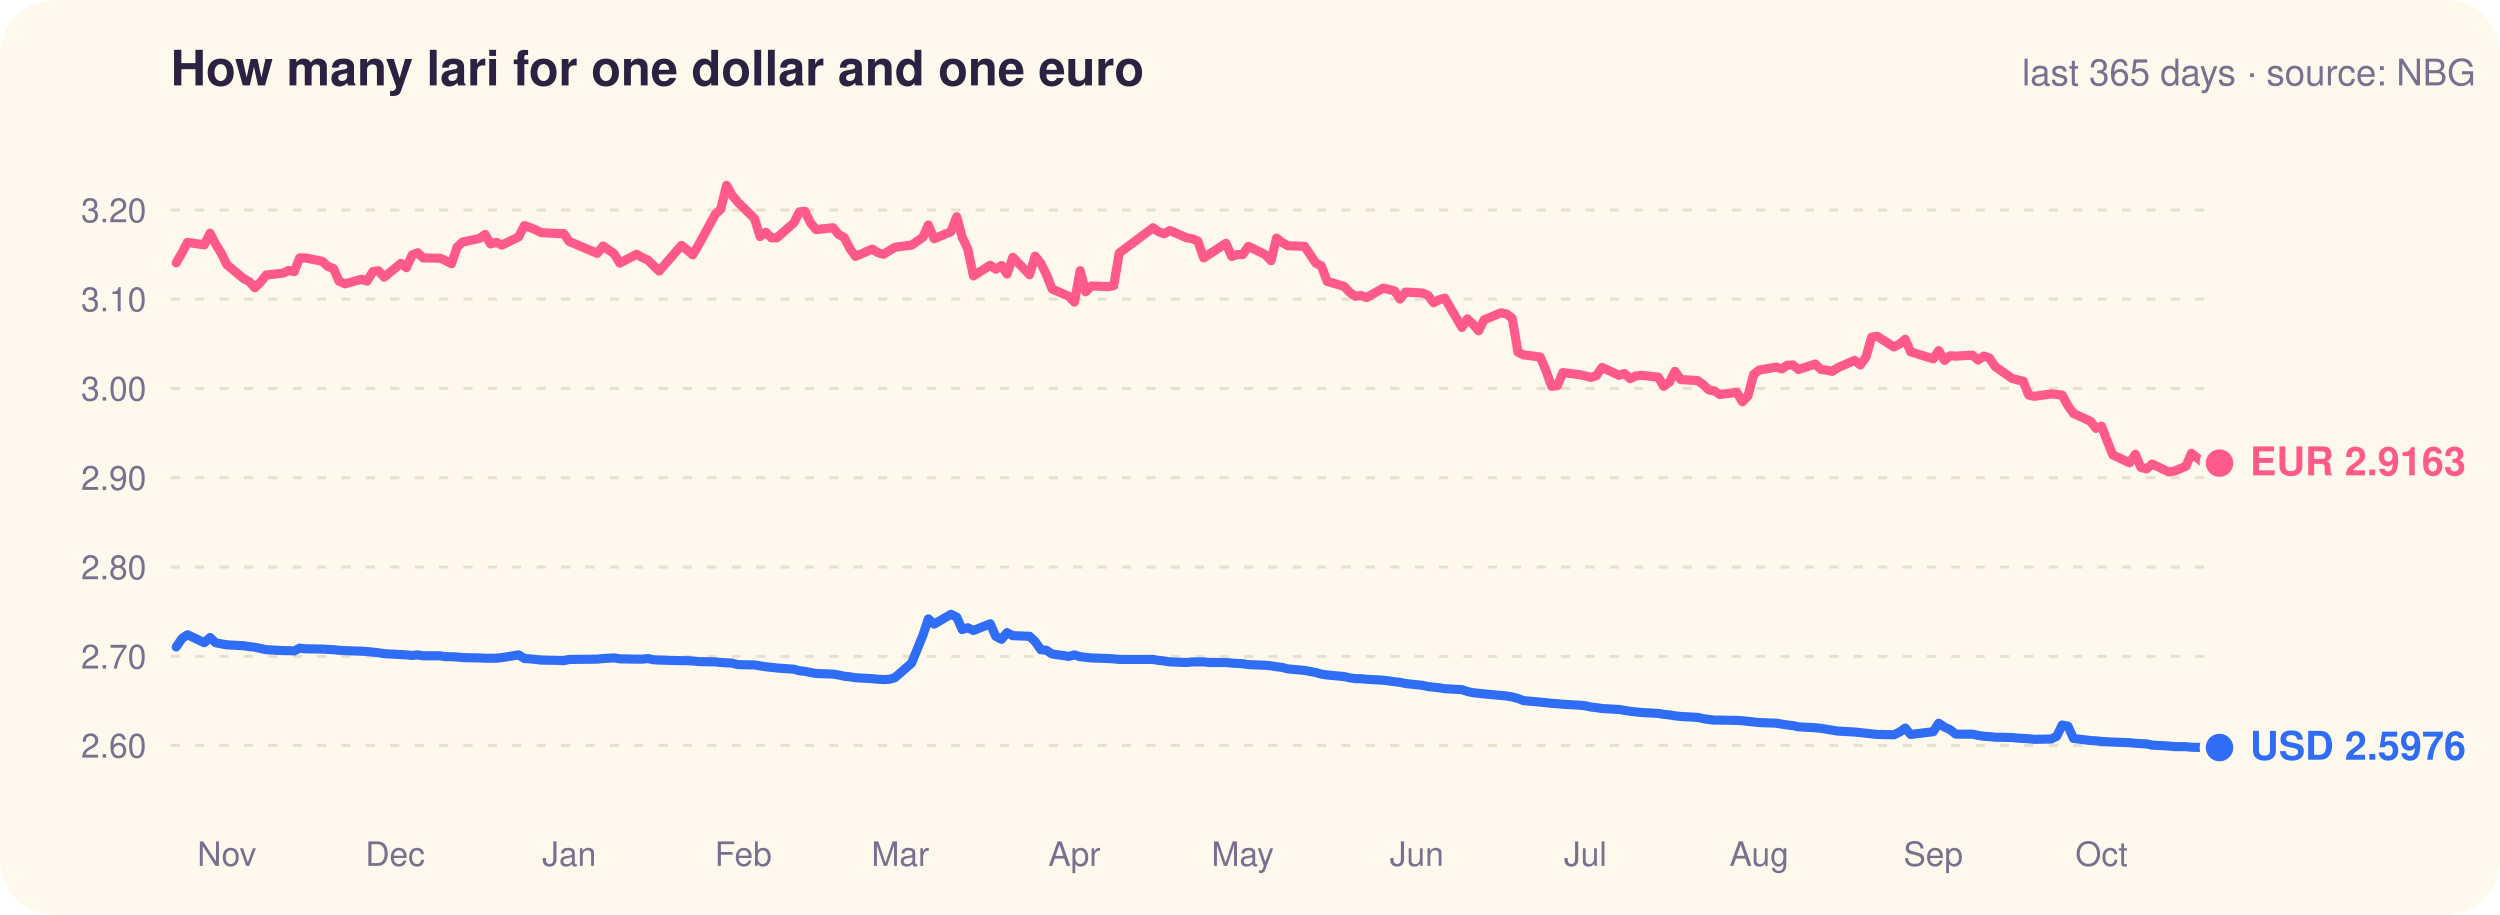
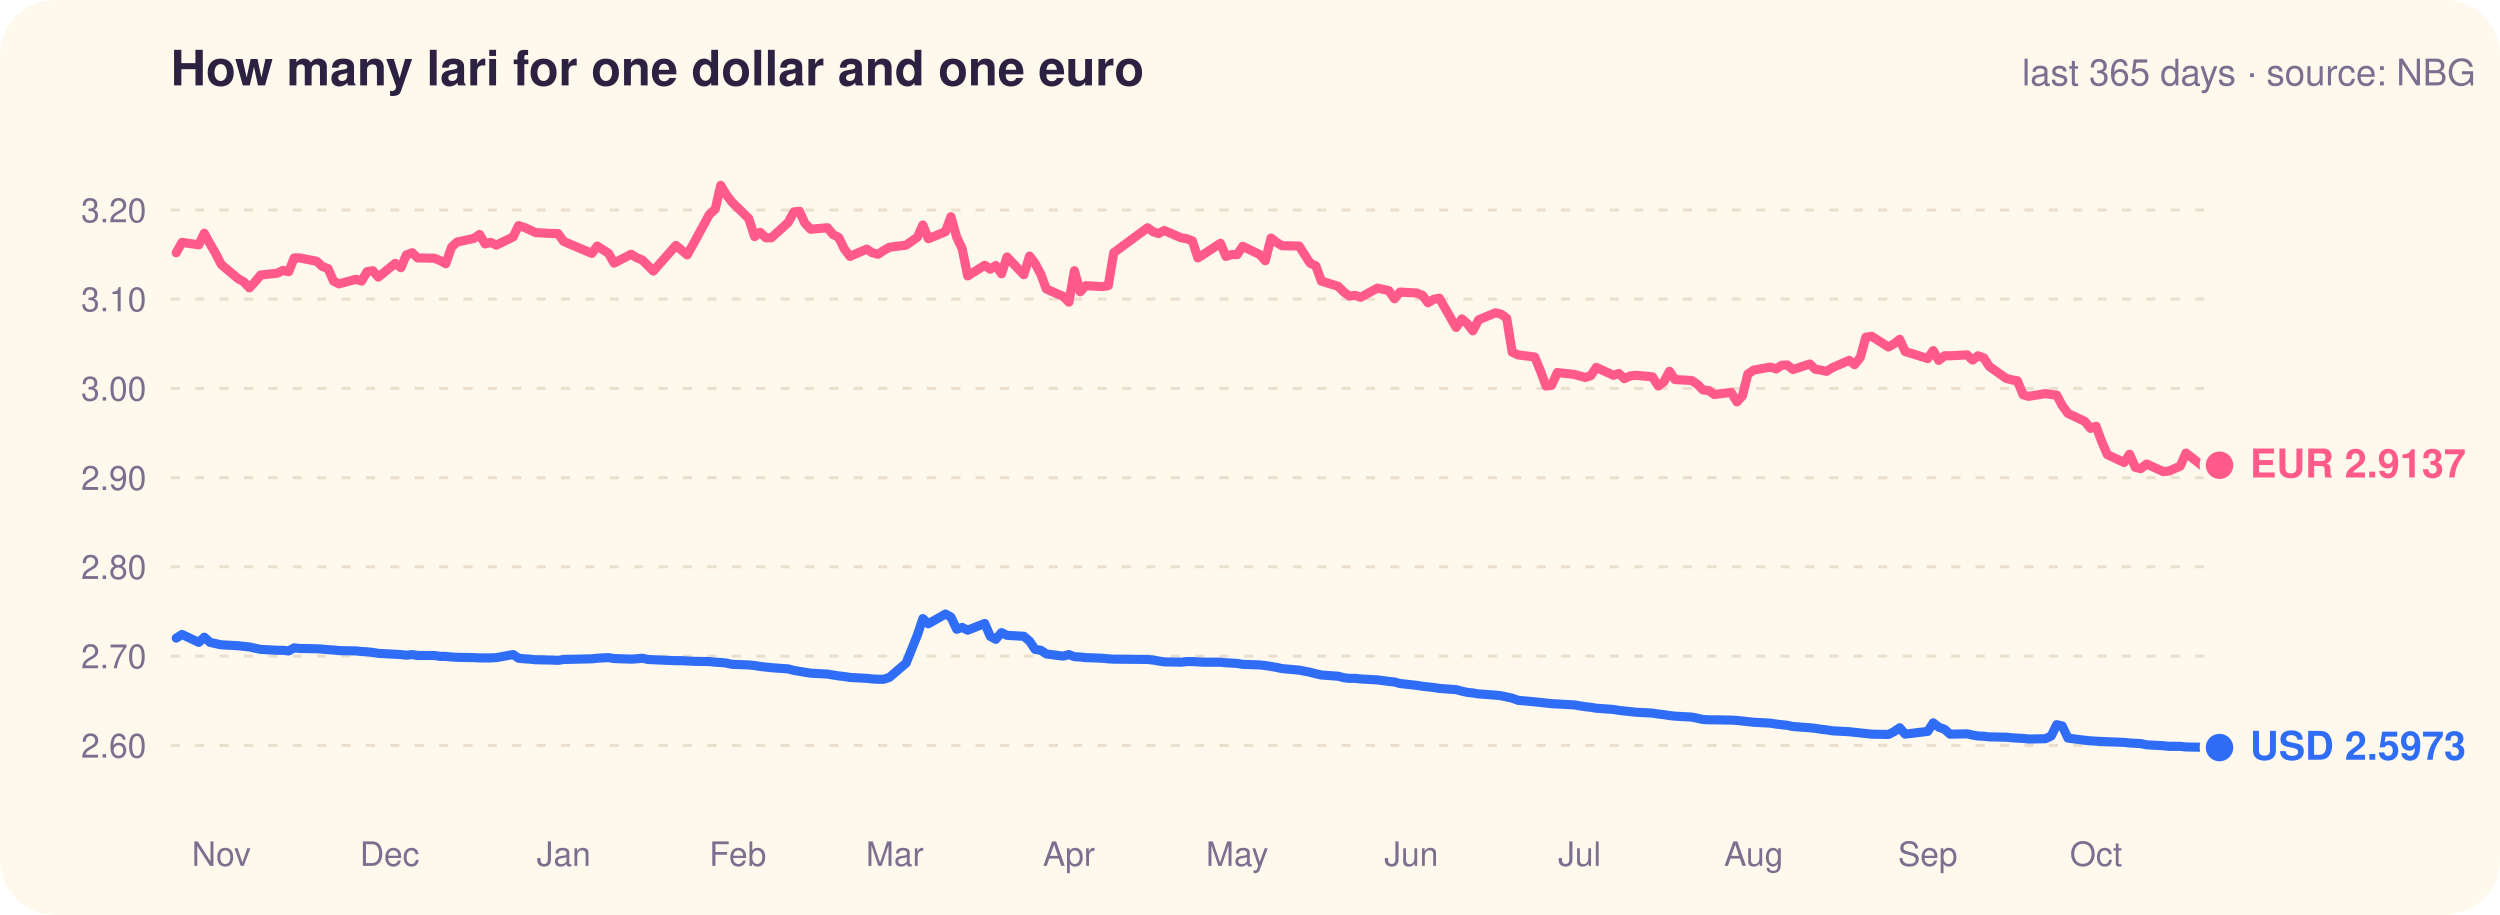
<svg xmlns="http://www.w3.org/2000/svg" viewBox="0 0 820 300" font-family="Segoe UI, Helvetica, Arial, sans-serif">
  <rect width="820" height="300" rx="18" fill="#fff8ec" />
  <text x="56" y="28" font-size="16" font-weight="700" fill="#2b2140">How many lari for one dollar and one euro</text>
  <text x="812" y="28" font-size="12" fill="#7a6f8f" text-anchor="end">last 365 days · source: NBG</text>
  <line x1="56" x2="728" y1="244.5" y2="244.5" stroke="#eadfcc" stroke-dasharray="3 5" />
  <text x="48" y="248.5" font-size="11" fill="#7a6f8f" text-anchor="end">2.60</text>
-   <line x1="56" x2="728" y1="215.3" y2="215.3" stroke="#eadfcc" stroke-dasharray="3 5" />
-   <text x="48" y="219.3" font-size="11" fill="#7a6f8f" text-anchor="end">2.70</text>
-   <line x1="56" x2="728" y1="186.0" y2="186.0" stroke="#eadfcc" stroke-dasharray="3 5" />
-   <text x="48" y="190.0" font-size="11" fill="#7a6f8f" text-anchor="end">2.80</text>
+   <line x1="56" x2="728" y1="215.2" y2="215.2" stroke="#eadfcc" stroke-dasharray="3 5" />
+   <text x="48" y="219.2" font-size="11" fill="#7a6f8f" text-anchor="end">2.70</text>
+   <line x1="56" x2="728" y1="185.9" y2="185.9" stroke="#eadfcc" stroke-dasharray="3 5" />
+   <text x="48" y="189.9" font-size="11" fill="#7a6f8f" text-anchor="end">2.80</text>
  <line x1="56" x2="728" y1="156.7" y2="156.7" stroke="#eadfcc" stroke-dasharray="3 5" />
  <text x="48" y="160.7" font-size="11" fill="#7a6f8f" text-anchor="end">2.90</text>
  <line x1="56" x2="728" y1="127.4" y2="127.4" stroke="#eadfcc" stroke-dasharray="3 5" />
  <text x="48" y="131.4" font-size="11" fill="#7a6f8f" text-anchor="end">3.00</text>
  <line x1="56" x2="728" y1="98.1" y2="98.1" stroke="#eadfcc" stroke-dasharray="3 5" />
  <text x="48" y="102.1" font-size="11" fill="#7a6f8f" text-anchor="end">3.10</text>
  <line x1="56" x2="728" y1="68.9" y2="68.9" stroke="#eadfcc" stroke-dasharray="3 5" />
  <text x="48" y="72.9" font-size="11" fill="#7a6f8f" text-anchor="end">3.20</text>
-   <text x="74.4" y="284" font-size="11" fill="#7a6f8f" text-anchor="middle">Nov</text>
-   <text x="129.6" y="284" font-size="11" fill="#7a6f8f" text-anchor="middle">Dec</text>
-   <text x="186.7" y="284" font-size="11" fill="#7a6f8f" text-anchor="middle">Jan</text>
-   <text x="243.8" y="284" font-size="11" fill="#7a6f8f" text-anchor="middle">Feb</text>
-   <text x="295.3" y="284" font-size="11" fill="#7a6f8f" text-anchor="middle">Mar</text>
-   <text x="352.4" y="284" font-size="11" fill="#7a6f8f" text-anchor="middle">Apr</text>
-   <text x="407.6" y="284" font-size="11" fill="#7a6f8f" text-anchor="middle">May</text>
-   <text x="464.7" y="284" font-size="11" fill="#7a6f8f" text-anchor="middle">Jun</text>
-   <text x="520.0" y="284" font-size="11" fill="#7a6f8f" text-anchor="middle">Jul</text>
-   <text x="577.0" y="284" font-size="11" fill="#7a6f8f" text-anchor="middle">Aug</text>
-   <text x="634.1" y="284" font-size="11" fill="#7a6f8f" text-anchor="middle">Sep</text>
-   <text x="689.3" y="284" font-size="11" fill="#7a6f8f" text-anchor="middle">Oct</text>
-   <path d="M57.8,212.2 L59.7,209.4 L61.5,208.2 L67.0,210.8 L68.9,209.1 L70.7,210.8 L72.6,211.2 L74.4,211.5 L79.9,211.8 L81.8,212.1 L83.6,212.3 L85.5,212.7 L87.3,213.1 L92.8,213.4 L94.7,213.4 L96.5,213.5 L98.3,212.6 L100.2,212.8 L105.7,212.9 L107.6,213.0 L109.4,213.1 L111.2,213.3 L113.1,213.4 L118.6,213.6 L120.4,213.7 L122.3,213.9 L124.1,214.1 L126.0,214.4 L131.5,214.7 L133.3,214.8 L135.2,215.0 L137.0,214.8 L138.8,215.1 L144.4,215.1 L146.2,215.4 L148.1,215.4 L149.9,215.5 L151.7,215.7 L157.3,215.8 L159.1,215.9 L160.9,215.9 L162.8,215.9 L164.6,215.7 L170.1,214.8 L172.0,216.0 L173.8,216.1 L175.7,216.3 L177.5,216.5 L183.0,216.6 L184.9,216.7 L186.7,216.3 L195.9,216.2 L197.8,216.0 L201.4,215.8 L203.3,216.1 L208.8,216.2 L210.7,216.2 L212.5,216.0 L214.3,216.4 L216.2,216.5 L223.5,216.7 L225.4,216.7 L227.2,216.8 L229.1,217.0 L234.6,217.1 L236.4,217.3 L238.3,217.4 L240.1,217.5 L242.0,218.0 L247.5,218.1 L249.3,218.4 L251.2,218.7 L253.0,218.9 L254.8,219.1 L260.4,219.5 L262.2,220.0 L264.0,220.2 L265.9,220.6 L267.7,220.9 L273.2,221.1 L275.1,221.4 L276.9,221.8 L278.8,222.0 L280.6,222.3 L286.1,222.6 L288.0,222.8 L289.8,222.9 L291.7,222.8 L293.5,222.3 L299.0,217.5 L302.7,208.4 L304.5,203.0 L306.4,204.7 L311.9,201.5 L313.8,202.4 L315.6,206.5 L317.4,205.9 L319.3,206.8 L324.8,204.6 L326.6,208.7 L328.5,209.7 L330.3,207.5 L332.2,208.5 L337.7,208.7 L339.5,210.4 L341.4,213.1 L343.2,213.3 L345.1,214.5 L350.6,215.3 L352.4,214.8 L354.3,215.4 L356.1,215.6 L357.9,215.8 L363.5,216.0 L365.3,216.1 L367.1,216.3 L378.2,216.3 L380.0,216.6 L381.9,216.8 L383.7,217.1 L389.2,217.3 L391.1,217.1 L392.9,217.1 L394.8,217.1 L396.6,217.3 L402.1,217.3 L404.0,217.5 L405.8,217.6 L407.6,217.7 L409.5,218.0 L415.0,218.2 L416.9,218.4 L418.7,218.7 L420.5,218.9 L422.4,219.4 L427.9,219.9 L431.6,220.6 L433.4,221.1 L435.3,221.4 L440.8,221.9 L442.6,222.3 L444.5,222.6 L446.3,222.6 L448.2,222.8 L453.7,223.1 L457.4,223.6 L459.2,223.8 L461.0,224.2 L466.6,224.8 L468.4,225.2 L470.2,225.4 L472.1,225.6 L473.9,225.9 L479.5,226.2 L481.3,226.8 L483.1,227.2 L485.0,227.4 L486.8,227.6 L492.3,228.1 L494.2,228.3 L496.0,228.6 L497.9,229.1 L499.7,229.8 L505.2,230.3 L507.1,230.5 L508.9,230.7 L510.8,230.8 L512.6,231.0 L518.1,231.3 L520.0,231.5 L521.8,231.9 L523.6,232.1 L525.5,232.4 L531.0,232.7 L532.8,233.0 L534.7,233.3 L536.5,233.5 L538.4,233.7 L543.9,234.0 L545.7,234.3 L547.6,234.5 L549.4,234.8 L551.3,235.0 L556.8,235.3 L558.6,235.7 L560.5,236.0 L562.3,236.2 L564.1,236.2 L569.7,236.3 L571.5,236.4 L573.3,236.6 L575.2,236.8 L577.0,237.0 L582.6,237.2 L584.4,237.5 L586.2,237.8 L588.1,238.0 L589.9,238.4 L595.4,238.7 L597.3,238.9 L599.1,239.2 L601.0,239.5 L602.8,239.8 L608.3,240.1 L610.2,240.3 L612.0,240.5 L613.9,240.7 L615.7,240.9 L621.2,241.0 L623.1,240.1 L624.9,238.8 L626.7,240.9 L634.1,240.0 L635.9,237.2 L637.8,238.5 L639.6,239.3 L641.5,240.8 L647.0,240.8 L648.8,241.2 L650.7,241.5 L652.5,241.6 L654.4,241.8 L659.9,241.9 L661.7,242.1 L663.6,242.2 L665.4,242.3 L667.2,242.5 L672.8,242.4 L674.6,241.5 L676.4,237.8 L678.3,238.2 L680.1,242.2 L685.7,242.9 L687.5,243.0 L689.3,243.2 L691.2,243.3 L693.0,243.4 L698.5,243.6 L700.4,243.8 L702.2,243.9 L704.1,244.0 L705.9,244.4 L711.4,244.7 L713.3,244.9 L717.0,244.9 L718.8,245.1 L724.3,245.2 L726.2,245.2 L728.0,245.2" fill="none" stroke="#2f6df6" stroke-width="3" stroke-linejoin="round" stroke-linecap="round" />
+   <text x="72.6" y="284" font-size="11" fill="#7a6f8f" text-anchor="middle">Nov</text>
+   <text x="127.8" y="284" font-size="11" fill="#7a6f8f" text-anchor="middle">Dec</text>
+   <text x="184.9" y="284" font-size="11" fill="#7a6f8f" text-anchor="middle">Jan</text>
+   <text x="242.0" y="284" font-size="11" fill="#7a6f8f" text-anchor="middle">Feb</text>
+   <text x="293.5" y="284" font-size="11" fill="#7a6f8f" text-anchor="middle">Mar</text>
+   <text x="350.6" y="284" font-size="11" fill="#7a6f8f" text-anchor="middle">Apr</text>
+   <text x="405.8" y="284" font-size="11" fill="#7a6f8f" text-anchor="middle">May</text>
+   <text x="462.9" y="284" font-size="11" fill="#7a6f8f" text-anchor="middle">Jun</text>
+   <text x="518.1" y="284" font-size="11" fill="#7a6f8f" text-anchor="middle">Jul</text>
+   <text x="575.2" y="284" font-size="11" fill="#7a6f8f" text-anchor="middle">Aug</text>
+   <text x="632.3" y="284" font-size="11" fill="#7a6f8f" text-anchor="middle">Sep</text>
+   <text x="687.5" y="284" font-size="11" fill="#7a6f8f" text-anchor="middle">Oct</text>
+   <path d="M57.8,209.3 L59.7,208.1 L65.2,210.7 L67.0,209.0 L68.9,210.7 L70.7,211.1 L72.6,211.5 L78.1,211.8 L79.9,212.0 L81.8,212.2 L83.6,212.6 L85.5,213.0 L91.0,213.3 L92.8,213.3 L94.7,213.5 L96.5,212.5 L98.3,212.7 L103.9,212.8 L105.7,212.9 L107.6,213.1 L109.4,213.2 L111.2,213.4 L116.8,213.5 L118.6,213.7 L120.4,213.8 L122.3,214.0 L124.1,214.3 L129.6,214.6 L131.5,214.7 L133.3,214.9 L135.2,214.7 L137.0,215.0 L142.5,215.0 L144.4,215.3 L146.2,215.3 L148.1,215.5 L149.9,215.6 L155.4,215.7 L157.3,215.8 L159.1,215.8 L160.9,215.8 L162.8,215.7 L168.3,214.7 L170.1,215.9 L172.0,216.1 L173.8,216.2 L175.7,216.4 L181.2,216.5 L183.0,216.6 L184.9,216.3 L194.1,216.1 L195.9,215.9 L199.6,215.7 L201.4,216.0 L207.0,216.2 L208.8,216.1 L210.7,215.9 L212.5,216.3 L214.3,216.4 L221.7,216.7 L223.5,216.7 L225.4,216.8 L227.2,216.9 L232.7,217.0 L234.6,217.2 L236.4,217.3 L238.3,217.5 L240.1,217.9 L245.6,218.1 L247.5,218.3 L249.3,218.6 L251.2,218.8 L253.0,219.0 L258.5,219.4 L260.4,219.9 L262.2,220.2 L264.0,220.5 L265.9,220.8 L271.4,221.1 L273.2,221.4 L275.1,221.7 L276.9,221.9 L278.8,222.2 L284.3,222.5 L286.1,222.7 L288.0,222.8 L289.8,222.8 L291.7,222.2 L297.2,217.5 L300.9,208.3 L302.7,202.9 L304.5,204.6 L310.1,201.4 L311.9,202.4 L313.8,206.4 L315.6,205.8 L317.4,206.7 L323.0,204.5 L324.8,208.7 L326.6,209.7 L328.5,207.5 L330.3,208.4 L335.8,208.7 L337.7,210.3 L339.5,213.0 L341.4,213.3 L343.2,214.5 L348.7,215.2 L350.6,214.7 L352.4,215.4 L354.3,215.5 L356.1,215.7 L361.6,215.9 L363.5,216.1 L365.3,216.2 L376.4,216.3 L378.2,216.5 L380.0,216.8 L381.9,217.1 L387.4,217.2 L389.2,217.0 L391.1,217.0 L392.9,217.1 L394.8,217.2 L400.3,217.2 L402.1,217.4 L404.0,217.5 L405.8,217.6 L407.6,217.9 L413.2,218.1 L415.0,218.3 L416.9,218.6 L418.7,218.9 L420.5,219.3 L426.1,219.8 L429.7,220.5 L431.6,221.0 L433.4,221.4 L438.9,221.8 L440.8,222.3 L442.6,222.5 L444.5,222.5 L446.3,222.7 L451.8,223.0 L455.5,223.5 L457.4,223.7 L459.2,224.2 L464.7,224.8 L466.6,225.1 L468.4,225.3 L470.2,225.5 L472.1,225.8 L477.6,226.2 L479.5,226.7 L481.3,227.1 L483.1,227.3 L485.0,227.6 L490.5,228.0 L492.3,228.2 L494.2,228.6 L496.0,229.0 L497.9,229.7 L503.4,230.2 L505.2,230.4 L507.1,230.6 L508.9,230.8 L510.8,230.9 L516.3,231.2 L518.1,231.5 L520.0,231.8 L521.8,232.0 L523.6,232.3 L529.2,232.7 L531.0,233.0 L532.8,233.2 L534.7,233.4 L536.5,233.6 L542.0,233.9 L543.9,234.2 L545.7,234.4 L547.6,234.7 L549.4,234.9 L554.9,235.2 L556.8,235.6 L558.6,236.0 L560.5,236.1 L562.3,236.1 L567.8,236.2 L569.7,236.3 L571.5,236.5 L573.3,236.7 L575.2,236.9 L580.7,237.2 L582.6,237.5 L584.4,237.7 L586.2,237.9 L588.1,238.3 L593.6,238.7 L595.4,238.9 L597.3,239.2 L599.1,239.4 L601.0,239.7 L606.5,240.0 L608.3,240.2 L610.2,240.4 L612.0,240.6 L613.9,240.8 L619.4,240.9 L621.2,240.0 L623.1,238.7 L624.9,240.8 L632.3,239.9 L634.1,237.1 L635.9,238.5 L637.8,239.2 L639.6,240.8 L645.2,240.7 L647.0,241.1 L648.8,241.4 L650.7,241.5 L652.5,241.7 L658.0,241.8 L659.9,242.0 L661.7,242.1 L663.6,242.2 L665.4,242.4 L670.9,242.3 L672.8,241.4 L674.6,237.7 L676.4,238.1 L678.3,242.1 L683.8,242.8 L685.7,243.0 L687.5,243.1 L689.3,243.2 L691.2,243.3 L696.7,243.5 L698.5,243.7 L700.4,243.8 L702.2,243.9 L704.1,244.3 L709.6,244.6 L711.4,244.8 L715.1,244.8 L717.0,245.0 L722.5,245.1 L724.3,245.1 L726.2,245.2 L728.0,245.2" fill="none" stroke="#2f6df6" stroke-width="3" stroke-linejoin="round" stroke-linecap="round" />
  <circle cx="728.0" cy="245.2" r="5.5" fill="#2f6df6" stroke="#fff8ec" stroke-width="2" />
-   <text x="738.0" y="249.2" font-size="13" font-weight="700" fill="#2f6df6">USD 2.5976</text>
-   <path d="M57.8,86.2 L59.7,82.9 L61.5,79.5 L67.0,80.3 L68.9,76.5 L70.7,80.0 L72.6,83.1 L74.4,86.8 L79.9,91.4 L81.8,92.4 L83.6,94.4 L85.5,92.5 L87.3,90.2 L92.8,89.6 L94.7,88.7 L96.5,89.1 L98.3,84.6 L100.2,84.6 L105.7,85.7 L107.6,87.4 L109.4,88.1 L111.2,92.2 L113.1,93.1 L118.6,91.6 L120.4,92.2 L122.3,89.1 L124.1,88.8 L126.0,90.9 L131.5,86.4 L133.3,87.8 L135.2,83.6 L137.0,82.9 L138.8,84.6 L144.4,84.7 L146.2,85.5 L148.1,86.5 L149.9,81.1 L151.7,79.4 L157.3,78.2 L159.1,76.9 L160.9,80.0 L162.8,79.5 L164.6,80.4 L170.1,77.7 L172.0,74.0 L173.8,74.6 L175.7,75.4 L177.5,76.3 L183.0,76.6 L184.9,76.6 L186.7,79.2 L195.9,83.1 L197.8,80.7 L201.4,83.2 L203.3,86.3 L208.8,83.4 L210.7,84.5 L212.5,85.3 L214.3,87.1 L216.2,88.9 L223.5,80.5 L225.4,82.0 L227.2,83.6 L229.1,80.4 L234.6,70.3 L236.4,68.6 L238.3,60.8 L240.1,64.0 L242.0,66.3 L247.5,71.7 L249.3,77.6 L251.2,76.2 L253.0,78.0 L254.8,78.0 L260.4,73.1 L262.2,69.5 L264.0,69.3 L265.9,73.2 L267.7,75.3 L273.2,74.7 L275.1,76.9 L276.9,77.9 L278.8,81.6 L280.6,84.1 L286.1,81.7 L288.0,82.9 L289.8,83.4 L291.7,82.2 L293.5,81.1 L299.0,80.4 L302.7,77.8 L304.5,73.8 L306.4,78.3 L311.9,76.0 L313.8,71.1 L315.6,77.8 L317.4,81.6 L319.3,90.5 L324.8,87.0 L326.6,88.3 L328.5,87.1 L330.3,89.9 L332.2,84.4 L337.7,90.1 L339.5,84.0 L341.4,86.4 L343.2,90.0 L345.1,94.8 L350.6,97.2 L352.4,99.1 L354.3,88.8 L356.1,95.7 L357.9,93.8 L363.5,94.0 L365.3,93.7 L367.1,83.0 L378.2,74.7 L380.0,76.0 L381.9,76.7 L383.7,75.6 L389.2,78.0 L391.1,78.3 L392.9,79.1 L394.8,84.6 L396.6,83.4 L402.1,79.8 L404.0,84.1 L405.8,83.5 L407.6,83.5 L409.5,80.8 L415.0,83.5 L416.9,85.5 L418.7,78.1 L420.5,79.5 L422.4,80.6 L427.9,80.8 L431.6,86.3 L433.4,87.2 L435.3,92.3 L440.8,93.9 L442.6,95.8 L444.5,97.2 L446.3,96.9 L448.2,97.6 L453.7,94.5 L457.4,95.4 L459.2,98.1 L461.0,95.8 L466.6,96.1 L468.4,96.9 L470.2,99.3 L472.1,98.3 L473.9,97.8 L479.5,107.4 L481.3,104.6 L483.1,106.3 L485.0,108.5 L486.8,104.9 L492.3,102.6 L494.2,103.0 L496.0,104.4 L497.9,115.5 L499.7,116.4 L505.2,117.1 L507.1,121.6 L508.9,126.7 L510.8,126.5 L512.6,122.2 L518.1,122.9 L520.0,123.3 L521.8,123.8 L523.6,123.2 L525.5,120.5 L531.0,123.1 L532.8,122.5 L534.7,124.2 L536.5,123.3 L538.4,123.1 L543.9,123.7 L545.7,126.7 L547.6,125.3 L549.4,121.8 L551.3,124.5 L556.8,124.8 L558.6,126.1 L560.5,127.9 L562.3,128.2 L564.1,129.4 L569.7,128.7 L571.5,131.8 L573.3,129.9 L575.2,122.8 L577.0,121.4 L582.6,120.4 L584.4,121.0 L586.2,119.8 L588.1,119.7 L589.9,121.2 L595.4,119.4 L597.3,121.2 L599.1,121.4 L601.0,121.8 L602.8,120.6 L608.3,118.2 L610.2,119.7 L612.0,117.2 L613.9,110.6 L615.7,110.3 L621.2,113.8 L623.1,112.8 L624.9,111.3 L626.7,115.4 L634.1,117.7 L635.9,115.0 L637.8,118.2 L639.6,116.7 L641.5,116.8 L647.0,116.5 L648.8,118.1 L650.7,116.8 L652.5,117.4 L654.4,120.2 L659.9,124.1 L661.7,124.6 L663.6,125.0 L665.4,129.6 L667.2,130.0 L672.8,129.2 L674.6,129.4 L676.4,129.6 L678.3,133.1 L680.1,135.6 L685.7,138.2 L687.5,140.5 L689.3,139.8 L691.2,144.8 L693.0,149.2 L698.5,151.8 L700.4,149.0 L702.2,153.3 L704.1,153.8 L705.9,152.2 L711.4,154.8 L713.3,154.5 L717.0,152.9 L718.8,148.7 L724.3,153.0 L726.2,153.0 L728.0,151.9" fill="none" stroke="#ff5a8a" stroke-width="3" stroke-linejoin="round" stroke-linecap="round" />
-   <circle cx="728.0" cy="151.9" r="5.5" fill="#ff5a8a" stroke="#fff8ec" stroke-width="2" />
-   <text x="738.0" y="155.9" font-size="13" font-weight="700" fill="#ff5a8a">EUR 2.9163</text>
+   <text x="738.0" y="249.2" font-size="13" font-weight="700" fill="#2f6df6">USD 2.5973</text>
+   <path d="M57.8,82.9 L59.7,79.5 L65.2,80.3 L67.0,76.5 L68.9,80.0 L70.7,83.1 L72.6,86.8 L78.1,91.4 L79.9,92.4 L81.8,94.4 L83.6,92.5 L85.5,90.2 L91.0,89.6 L92.8,88.7 L94.7,89.1 L96.5,84.6 L98.3,84.6 L103.9,85.7 L105.7,87.4 L107.6,88.1 L109.4,92.2 L111.2,93.1 L116.8,91.6 L118.6,92.2 L120.4,89.1 L122.3,88.8 L124.1,90.9 L129.6,86.4 L131.5,87.8 L133.3,83.6 L135.2,82.9 L137.0,84.6 L142.5,84.7 L144.4,85.5 L146.2,86.5 L148.1,81.1 L149.9,79.4 L155.4,78.2 L157.3,76.9 L159.1,80.0 L160.9,79.5 L162.8,80.4 L168.3,77.7 L170.1,74.0 L172.0,74.6 L173.8,75.4 L175.7,76.3 L181.2,76.6 L183.0,76.6 L184.9,79.2 L194.1,83.1 L195.9,80.7 L199.6,83.1 L201.4,86.3 L207.0,83.4 L208.8,84.5 L210.7,85.3 L212.5,87.1 L214.3,88.9 L221.7,80.5 L223.5,82.0 L225.4,83.6 L227.2,80.4 L232.7,70.3 L234.6,68.6 L236.4,60.8 L238.3,64.0 L240.1,66.3 L245.6,71.7 L247.5,77.6 L249.3,76.2 L251.2,78.0 L253.0,78.0 L258.5,73.0 L260.4,69.5 L262.2,69.3 L264.0,73.2 L265.9,75.2 L271.4,74.7 L273.2,76.9 L275.1,77.9 L276.9,81.6 L278.8,84.1 L284.3,81.7 L286.1,82.9 L288.0,83.4 L289.8,82.2 L291.7,81.1 L297.2,80.4 L300.9,77.8 L302.7,73.8 L304.5,78.3 L310.1,76.0 L311.9,71.1 L313.8,77.8 L315.6,81.6 L317.4,90.5 L323.0,87.0 L324.8,88.3 L326.6,87.1 L328.5,89.8 L330.3,84.3 L335.8,90.1 L337.7,84.0 L339.5,86.4 L341.4,90.0 L343.2,94.8 L348.7,97.2 L350.6,99.1 L352.4,88.8 L354.3,95.7 L356.1,93.7 L361.6,94.0 L363.5,93.7 L365.3,82.9 L376.4,74.7 L378.2,76.0 L380.0,76.6 L381.9,75.6 L387.4,78.0 L389.2,78.3 L391.1,79.0 L392.9,84.6 L394.8,83.4 L400.3,79.8 L402.1,84.1 L404.0,83.5 L405.8,83.5 L407.6,80.8 L413.2,83.5 L415.0,85.5 L416.9,78.1 L418.7,79.5 L420.5,80.6 L426.1,80.7 L429.7,86.3 L431.6,87.2 L433.4,92.2 L438.9,93.9 L440.8,95.8 L442.6,97.1 L444.5,96.9 L446.3,97.5 L451.8,94.5 L455.5,95.3 L457.4,98.0 L459.2,95.8 L464.7,96.1 L466.6,96.9 L468.4,99.3 L470.2,98.2 L472.1,97.8 L477.6,107.4 L479.5,104.6 L481.3,106.2 L483.1,108.5 L485.0,104.9 L490.5,102.6 L492.3,103.0 L494.2,104.4 L496.0,115.5 L497.9,116.4 L503.4,117.1 L505.2,121.5 L507.1,126.6 L508.9,126.4 L510.8,122.2 L516.3,122.8 L518.1,123.3 L520.0,123.8 L521.8,123.2 L523.6,120.5 L529.2,123.1 L531.0,122.5 L532.8,124.2 L534.7,123.3 L536.5,123.1 L542.0,123.6 L543.9,126.6 L545.7,125.3 L547.6,121.8 L549.4,124.5 L554.9,124.8 L556.8,126.1 L558.6,127.9 L560.5,128.1 L562.3,129.4 L567.8,128.7 L569.7,131.8 L571.5,129.9 L573.3,122.7 L575.2,121.4 L580.7,120.4 L582.6,121.0 L584.4,119.8 L586.2,119.7 L588.1,121.2 L593.6,119.4 L595.4,121.1 L597.3,121.4 L599.1,121.8 L601.0,120.6 L606.5,118.2 L608.3,119.6 L610.2,117.2 L612.0,110.6 L613.9,110.3 L619.4,113.8 L621.2,112.8 L623.1,111.3 L624.9,115.3 L632.3,117.6 L634.1,115.0 L635.9,118.2 L637.8,116.7 L639.6,116.7 L645.2,116.4 L647.0,118.1 L648.8,116.7 L650.7,117.4 L652.5,120.2 L658.0,124.1 L659.9,124.6 L661.7,124.9 L663.6,129.5 L665.4,130.0 L670.9,129.1 L672.8,129.4 L674.6,129.6 L676.4,133.0 L678.3,135.6 L683.8,138.2 L685.7,140.5 L687.5,139.8 L689.3,144.7 L691.2,149.1 L696.7,151.7 L698.5,149.0 L700.4,153.3 L702.2,153.7 L704.1,152.2 L709.6,154.7 L711.4,154.5 L715.1,152.9 L717.0,148.6 L722.5,152.9 L724.3,152.9 L726.2,151.9 L728.0,152.6" fill="none" stroke="#ff5a8a" stroke-width="3" stroke-linejoin="round" stroke-linecap="round" />
+   <circle cx="728.0" cy="152.6" r="5.5" fill="#ff5a8a" stroke="#fff8ec" stroke-width="2" />
+   <text x="738.0" y="156.6" font-size="13" font-weight="700" fill="#ff5a8a">EUR 2.9137</text>
</svg>
